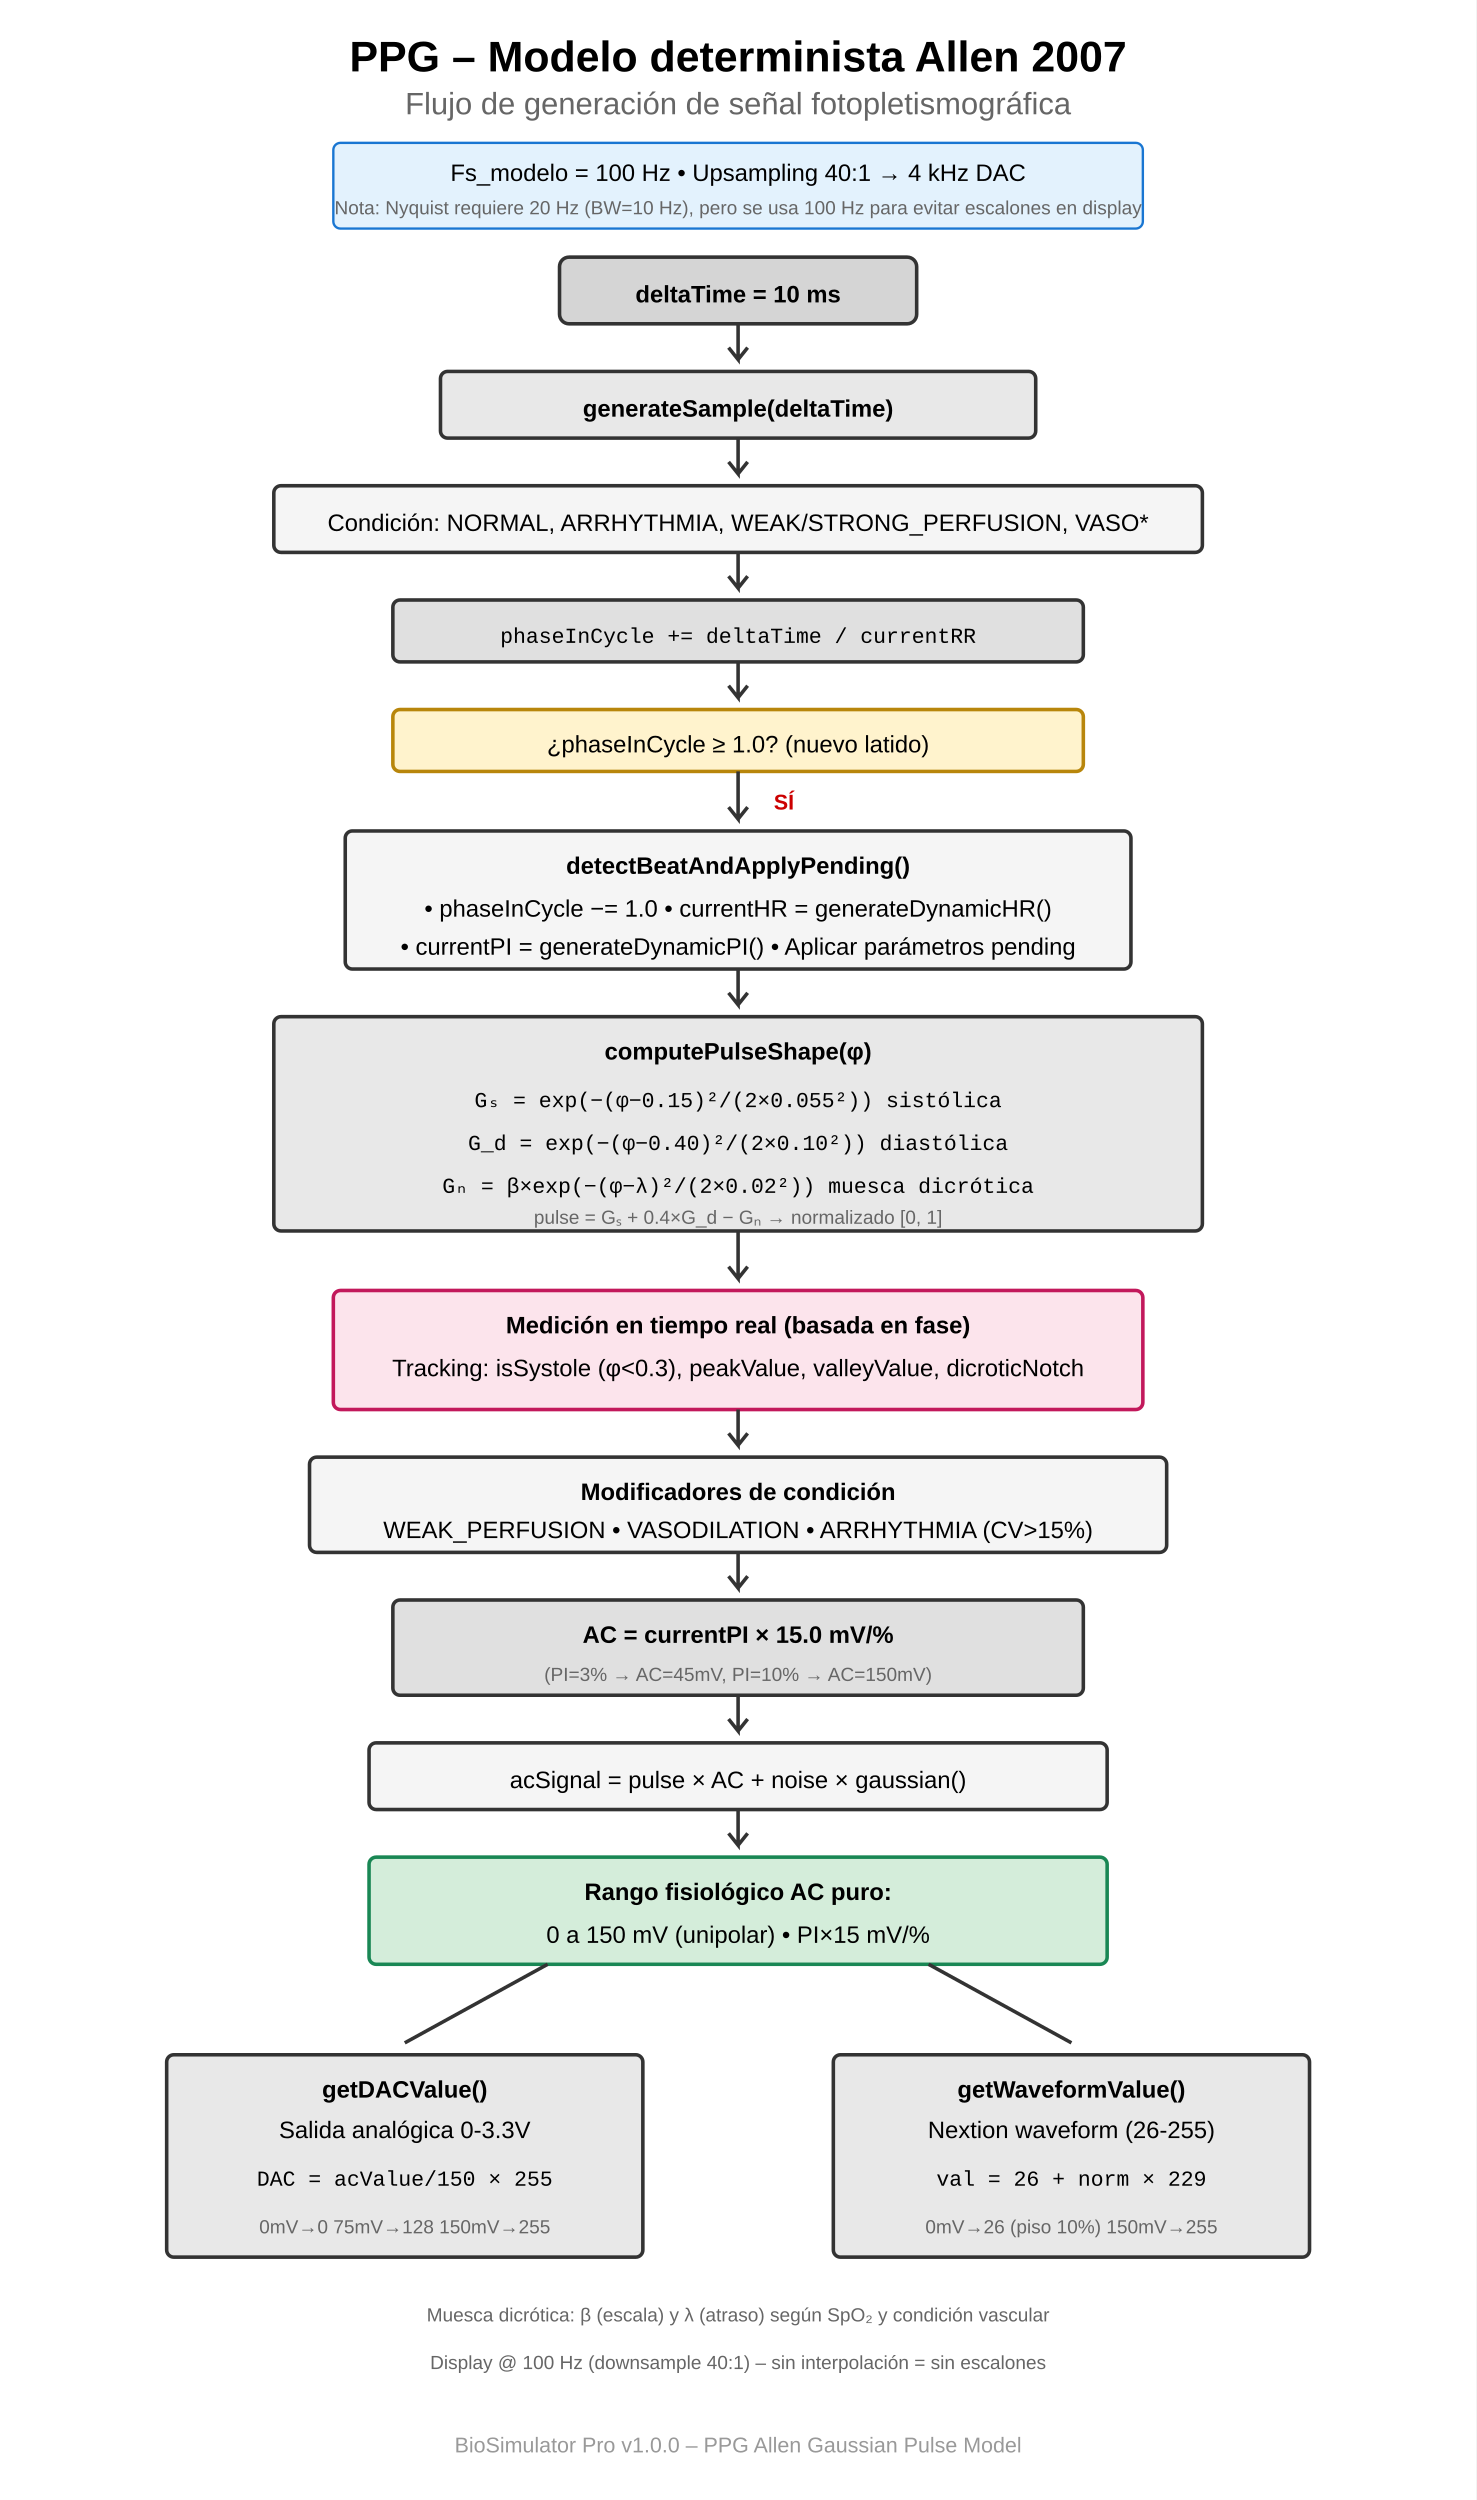
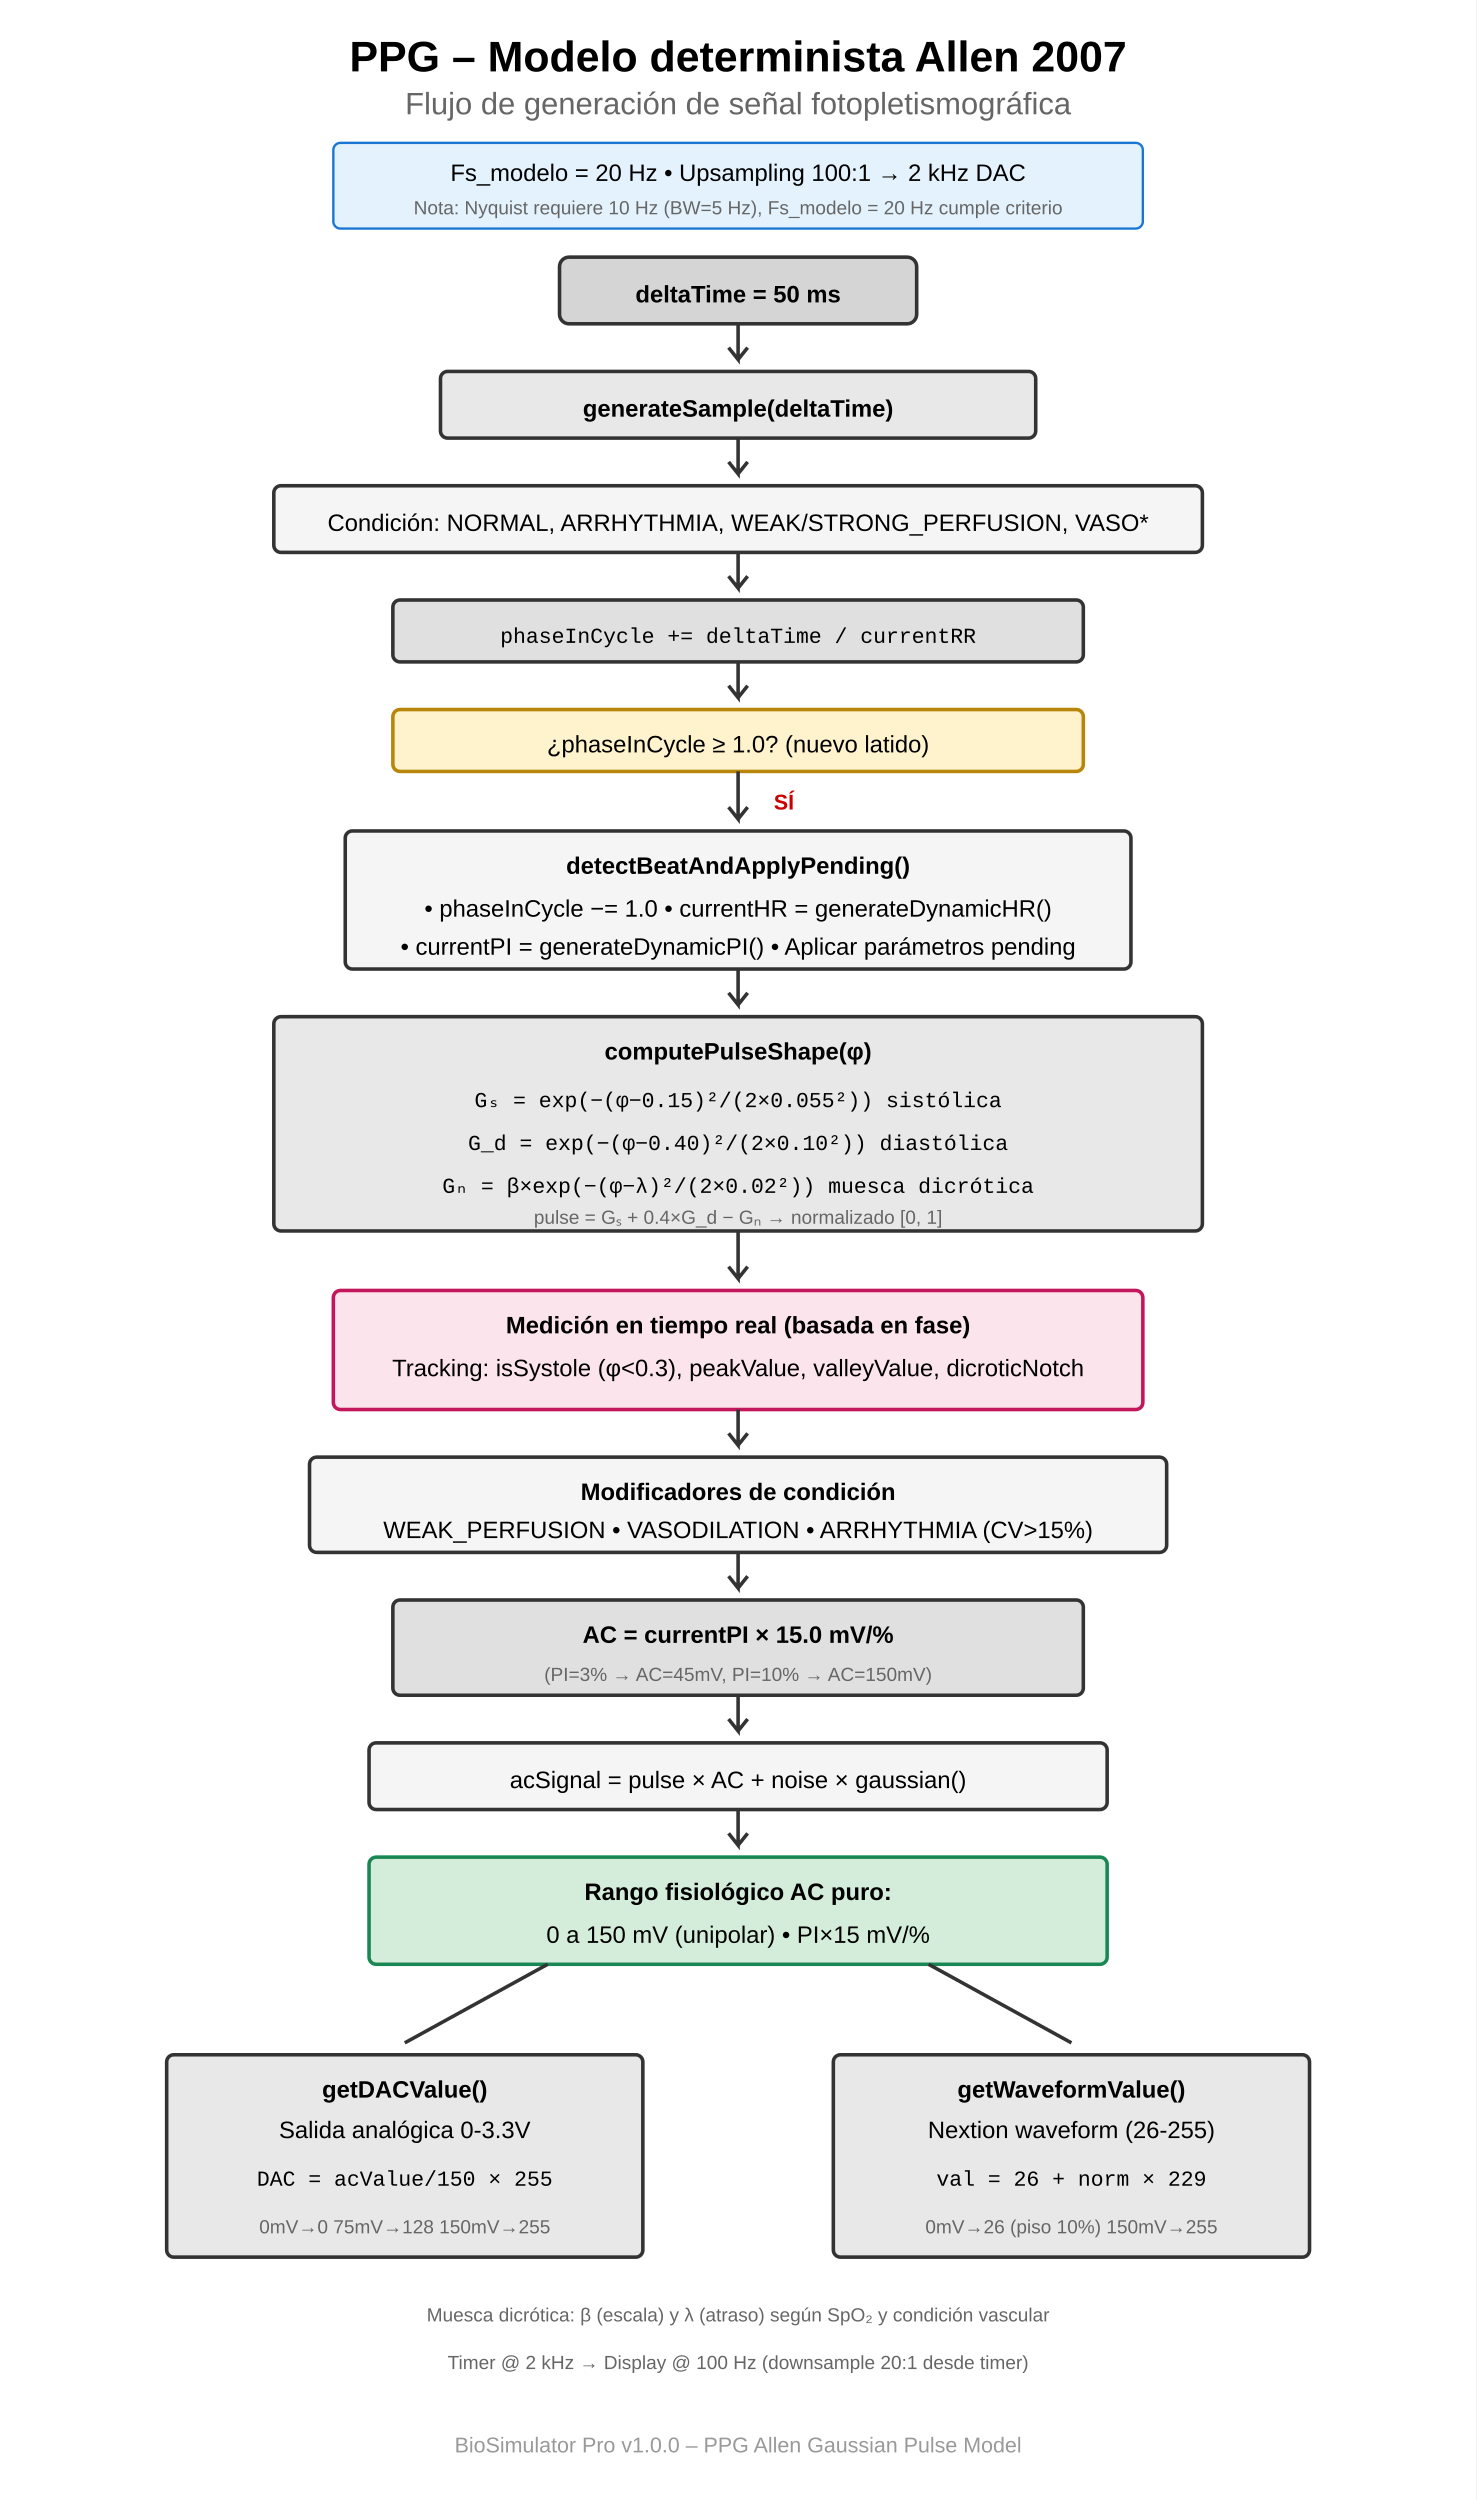
<svg xmlns="http://www.w3.org/2000/svg" width="620" height="1050" viewBox="0 0 620 1050">
  <style>
    .title { font: bold 18px Arial; }
    .subtitle { font: 13px Arial; fill: #666; }
    .box-text { font: 10px Arial; }
    .box-bold { font: bold 10px Arial; }
    .box-code { font: 9px Courier New; }
    .label { font: bold 9px Arial; fill: #c00; }
    .note { font: 8px Arial; fill: #666; }
  </style>
  <rect width="100%" height="100%" fill="white" />
  <text x="310" y="30" text-anchor="middle" class="title">PPG – Modelo determinista Allen 2007</text>
  <text x="310" y="48" text-anchor="middle" class="subtitle">Flujo de generación de señal fotopletismográfica</text>
  <rect x="140" y="60" width="340" height="36" rx="3" fill="#e3f2fd" stroke="#1976d2" stroke-width="1" />
-   <text x="310" y="76" text-anchor="middle" class="box-text">Fs_modelo = 100 Hz  •  Upsampling 40:1 → 4 kHz DAC</text>
-   <text x="310" y="90" text-anchor="middle" class="note">Nota: Nyquist requiere 20 Hz (BW=10 Hz), pero se usa 100 Hz para evitar escalones en display</text>
+   <text x="310" y="76" text-anchor="middle" class="box-text">Fs_modelo = 20 Hz  •  Upsampling 100:1 → 2 kHz DAC</text>
+   <text x="310" y="90" text-anchor="middle" class="note">Nota: Nyquist requiere 10 Hz (BW=5 Hz), Fs_modelo = 20 Hz cumple criterio</text>
  <rect x="235" y="108" width="150" height="28" rx="4" fill="#d5d5d5" stroke="#333" stroke-width="1.5" />
-   <text x="310" y="127" text-anchor="middle" class="box-bold">deltaTime = 10 ms</text>
+   <text x="310" y="127" text-anchor="middle" class="box-bold">deltaTime = 50 ms</text>
  <path d="M310 136 L310 151 L306 146 M310 151 L314 146" stroke="#333" stroke-width="1.5" fill="none" />
  <rect x="185" y="156" width="250" height="28" rx="3" fill="#e8e8e8" stroke="#333" stroke-width="1.5" />
  <text x="310" y="175" text-anchor="middle" class="box-bold">generateSample(deltaTime)</text>
  <path d="M310 184 L310 199 L306 194 M310 199 L314 194" stroke="#333" stroke-width="1.5" fill="none" />
  <rect x="115" y="204" width="390" height="28" rx="3" fill="#f5f5f5" stroke="#333" stroke-width="1.5" />
  <text x="310" y="223" text-anchor="middle" class="box-text">Condición: NORMAL, ARRHYTHMIA, WEAK/STRONG_PERFUSION, VASO*</text>
  <path d="M310 232 L310 247 L306 242 M310 247 L314 242" stroke="#333" stroke-width="1.5" fill="none" />
  <rect x="165" y="252" width="290" height="26" rx="3" fill="#e0e0e0" stroke="#333" stroke-width="1.5" />
  <text x="310" y="270" text-anchor="middle" class="box-code">phaseInCycle += deltaTime / currentRR</text>
  <path d="M310 278 L310 293 L306 288 M310 293 L314 288" stroke="#333" stroke-width="1.5" fill="none" />
  <rect x="165" y="298" width="290" height="26" rx="3" fill="#fff3cd" stroke="#b8860b" stroke-width="1.5" />
  <text x="310" y="316" text-anchor="middle" class="box-text">¿phaseInCycle ≥ 1.0? (nuevo latido)</text>
  <text x="325" y="340" class="label">SÍ</text>
  <path d="M310 324 L310 344 L306 339 M310 344 L314 339" stroke="#333" stroke-width="1.5" fill="none" />
  <rect x="145" y="349" width="330" height="58" rx="3" fill="#f5f5f5" stroke="#333" stroke-width="1.5" />
  <text x="310" y="367" text-anchor="middle" class="box-bold">detectBeatAndApplyPending()</text>
  <text x="310" y="385" text-anchor="middle" class="box-text">• phaseInCycle −= 1.0  • currentHR = generateDynamicHR()</text>
  <text x="310" y="401" text-anchor="middle" class="box-text">• currentPI = generateDynamicPI()  • Aplicar parámetros pending</text>
  <path d="M310 407 L310 422 L306 417 M310 422 L314 417" stroke="#333" stroke-width="1.5" fill="none" />
  <rect x="115" y="427" width="390" height="90" rx="3" fill="#e8e8e8" stroke="#333" stroke-width="1.5" />
  <text x="310" y="445" text-anchor="middle" class="box-bold">computePulseShape(φ)</text>
  <text x="310" y="465" text-anchor="middle" class="box-code">Gₛ = exp(−(φ−0.15)²/(2×0.055²))  sistólica</text>
  <text x="310" y="483" text-anchor="middle" class="box-code">G_d = exp(−(φ−0.40)²/(2×0.10²))   diastólica</text>
  <text x="310" y="501" text-anchor="middle" class="box-code">Gₙ = β×exp(−(φ−λ)²/(2×0.02²))    muesca dicrótica</text>
  <text x="310" y="514" text-anchor="middle" class="note">pulse = Gₛ + 0.4×G_d − Gₙ  →  normalizado [0, 1]</text>
  <path d="M310 517 L310 537 L306 532 M310 537 L314 532" stroke="#333" stroke-width="1.5" fill="none" />
  <rect x="140" y="542" width="340" height="50" rx="3" fill="#fce4ec" stroke="#c2185b" stroke-width="1.5" />
  <text x="310" y="560" text-anchor="middle" class="box-bold">Medición en tiempo real (basada en fase)</text>
  <text x="310" y="578" text-anchor="middle" class="box-text">Tracking: isSystole (φ&lt;0.3), peakValue, valleyValue, dicroticNotch</text>
  <path d="M310 592 L310 607 L306 602 M310 607 L314 602" stroke="#333" stroke-width="1.5" fill="none" />
  <rect x="130" y="612" width="360" height="40" rx="3" fill="#f5f5f5" stroke="#333" stroke-width="1.5" />
  <text x="310" y="630" text-anchor="middle" class="box-bold">Modificadores de condición</text>
  <text x="310" y="646" text-anchor="middle" class="box-text">WEAK_PERFUSION • VASODILATION • ARRHYTHMIA (CV&gt;15%)</text>
  <path d="M310 652 L310 667 L306 662 M310 667 L314 662" stroke="#333" stroke-width="1.5" fill="none" />
  <rect x="165" y="672" width="290" height="40" rx="3" fill="#e0e0e0" stroke="#333" stroke-width="1.5" />
  <text x="310" y="690" text-anchor="middle" class="box-bold">AC = currentPI × 15.0 mV/%</text>
  <text x="310" y="706" text-anchor="middle" class="note">(PI=3% → AC=45mV, PI=10% → AC=150mV)</text>
  <path d="M310 712 L310 727 L306 722 M310 727 L314 722" stroke="#333" stroke-width="1.5" fill="none" />
  <rect x="155" y="732" width="310" height="28" rx="3" fill="#f5f5f5" stroke="#333" stroke-width="1.5" />
  <text x="310" y="751" text-anchor="middle" class="box-text">acSignal = pulse × AC + noise × gaussian()</text>
  <path d="M310 760 L310 775 L306 770 M310 775 L314 770" stroke="#333" stroke-width="1.5" fill="none" />
  <rect x="155" y="780" width="310" height="45" rx="3" fill="#d4edda" stroke="#198754" stroke-width="1.5" />
  <text x="310" y="798" text-anchor="middle" class="box-bold">Rango fisiológico AC puro:</text>
  <text x="310" y="816" text-anchor="middle" class="box-text">0 a 150 mV (unipolar)  •  PI×15 mV/%</text>
  <line x1="230" y1="825" x2="170" y2="858" stroke="#333" stroke-width="1.5" />
  <line x1="390" y1="825" x2="450" y2="858" stroke="#333" stroke-width="1.5" />
  <rect x="70" y="863" width="200" height="85" rx="3" fill="#e8e8e8" stroke="#333" stroke-width="1.5" />
  <text x="170" y="881" text-anchor="middle" class="box-bold">getDACValue()</text>
  <text x="170" y="898" text-anchor="middle" class="box-text">Salida analógica 0-3.3V</text>
  <text x="170" y="918" text-anchor="middle" class="box-code">DAC = acValue/150 × 255</text>
  <text x="170" y="938" text-anchor="middle" class="note">0mV→0  75mV→128  150mV→255</text>
  <rect x="350" y="863" width="200" height="85" rx="3" fill="#e8e8e8" stroke="#333" stroke-width="1.5" />
  <text x="450" y="881" text-anchor="middle" class="box-bold">getWaveformValue()</text>
  <text x="450" y="898" text-anchor="middle" class="box-text">Nextion waveform (26-255)</text>
  <text x="450" y="918" text-anchor="middle" class="box-code">val = 26 + norm × 229</text>
  <text x="450" y="938" text-anchor="middle" class="note">0mV→26 (piso 10%)  150mV→255</text>
  <text x="310" y="975" text-anchor="middle" class="note">Muesca dicrótica: β (escala) y λ (atraso) según SpO₂ y condición vascular</text>
-   <text x="310" y="995" text-anchor="middle" class="note">Display @ 100 Hz (downsample 40:1) – sin interpolación = sin escalones</text>
+   <text x="310" y="995" text-anchor="middle" class="note">Timer @ 2 kHz → Display @ 100 Hz (downsample 20:1 desde timer)</text>
  <text x="310" y="1030" text-anchor="middle" style="font:9px Arial;fill:#999">BioSimulator Pro v1.0.0 – PPG Allen Gaussian Pulse Model</text>
</svg>
